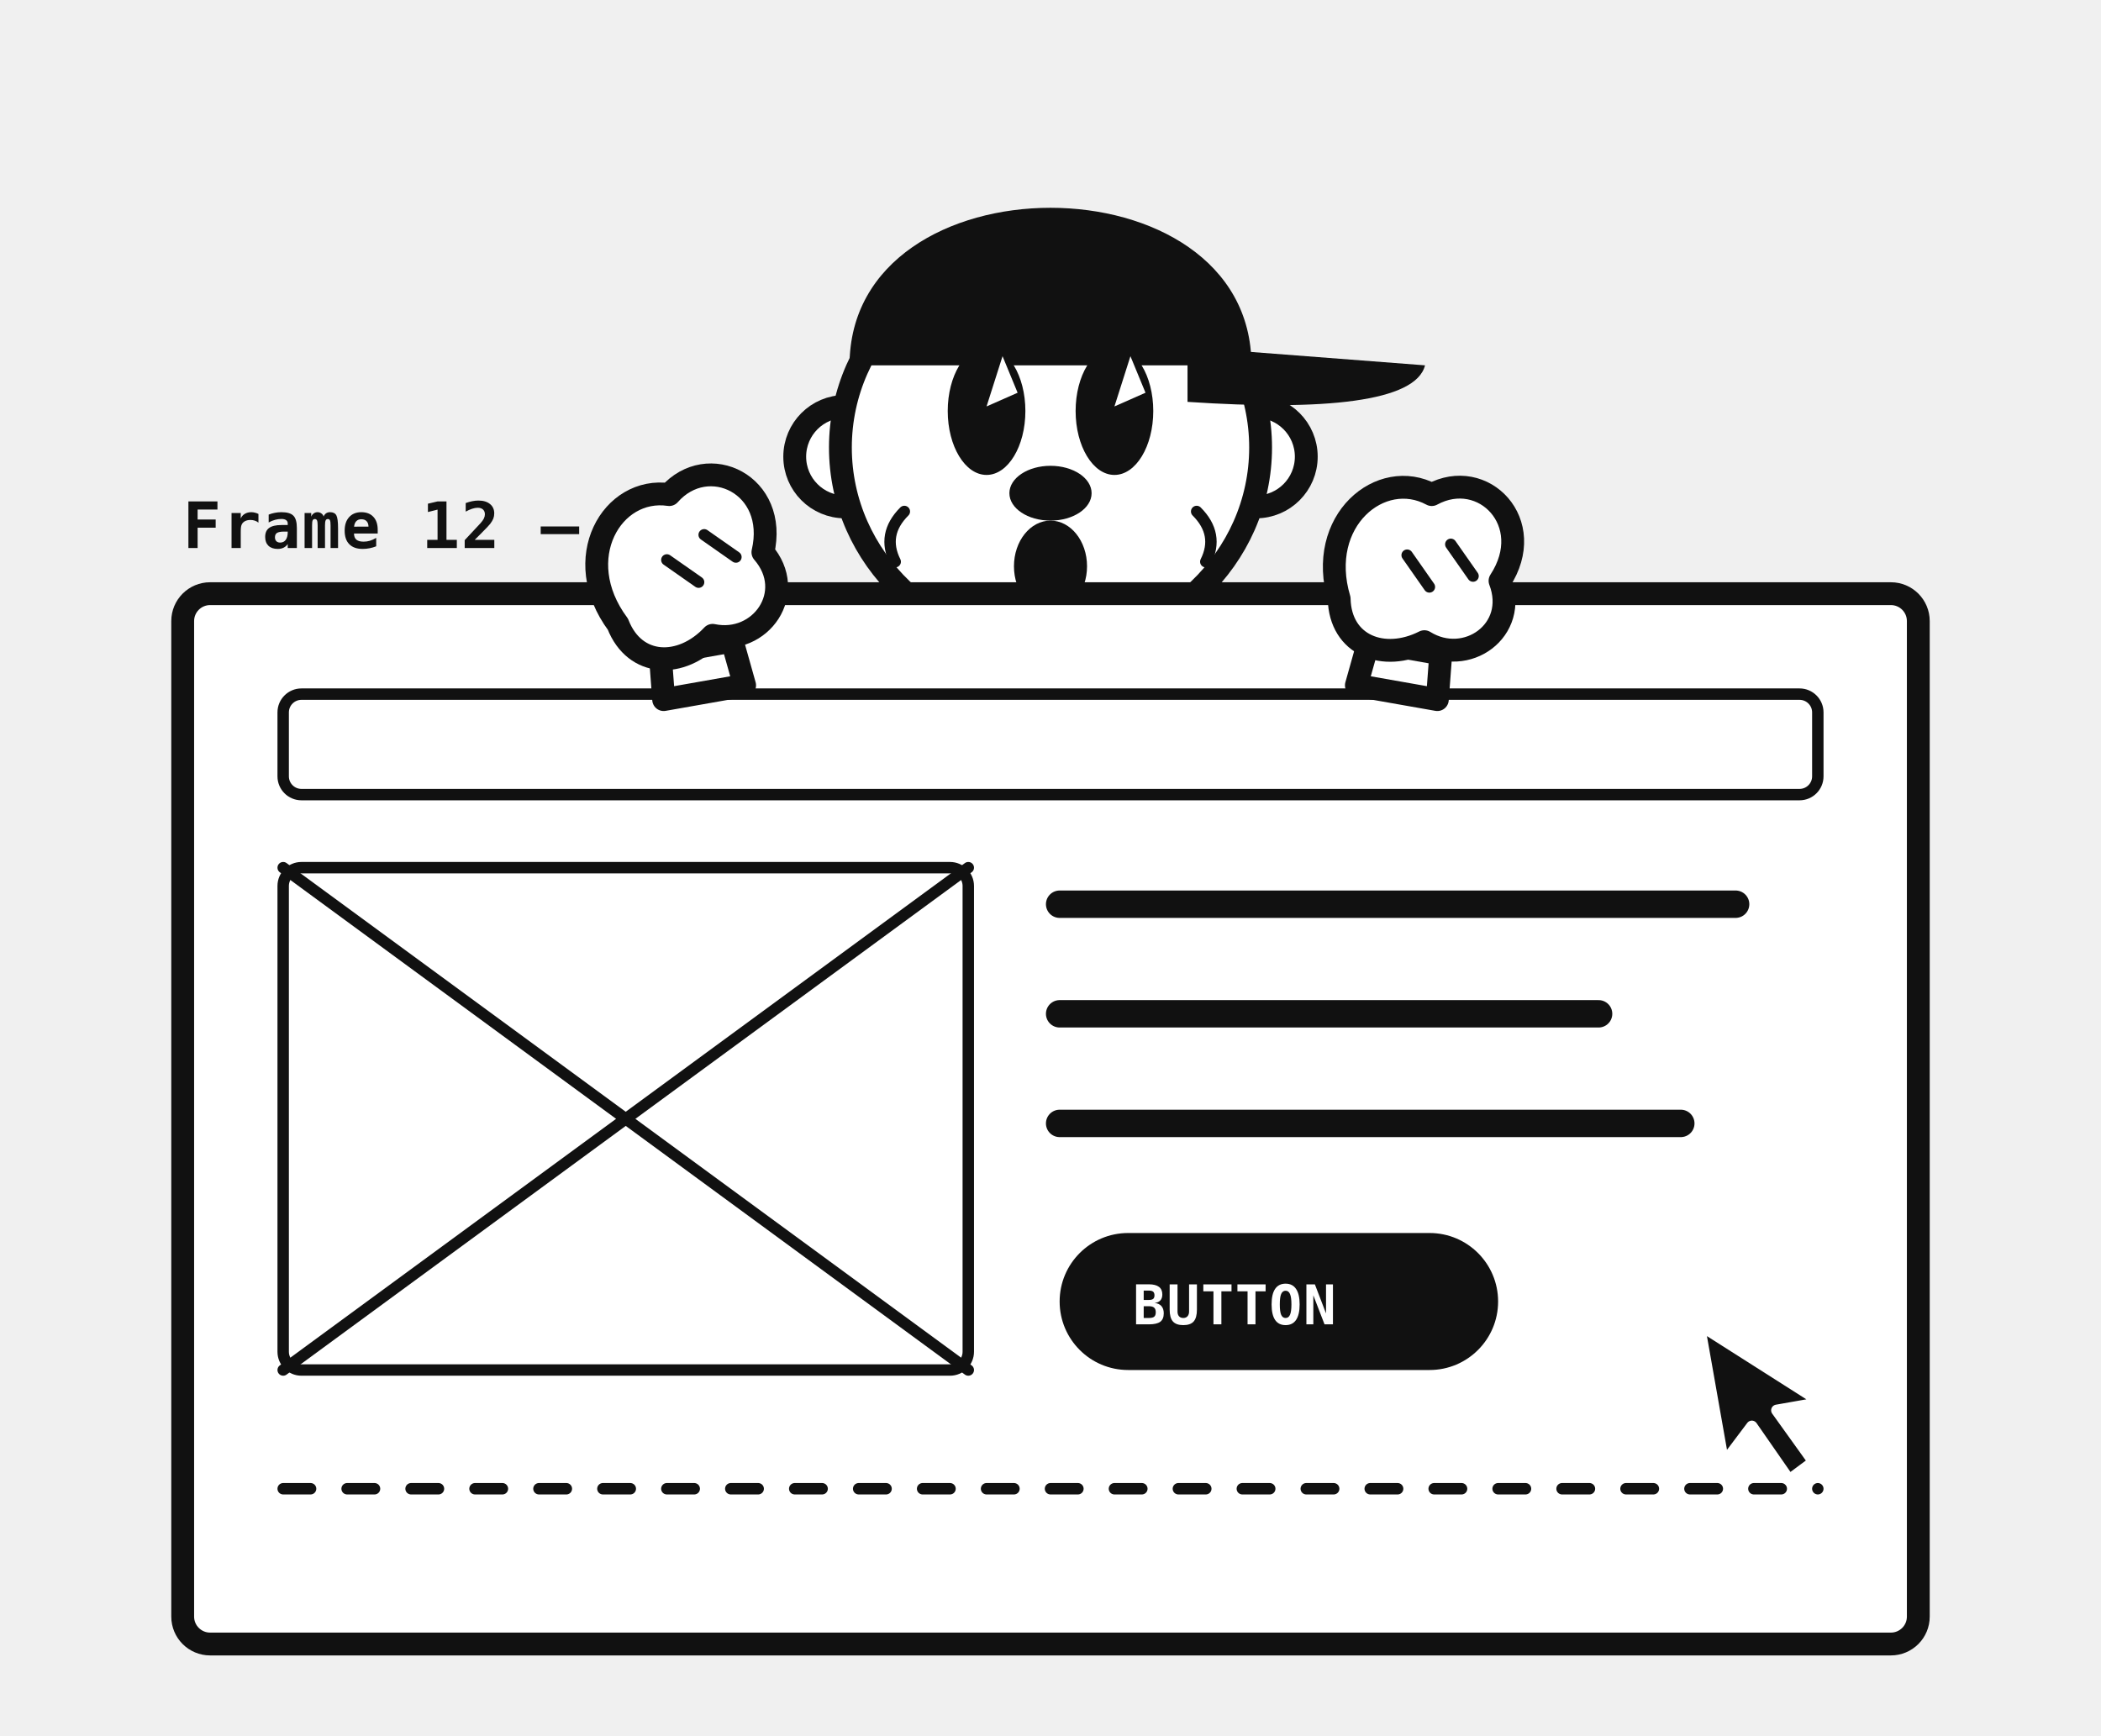
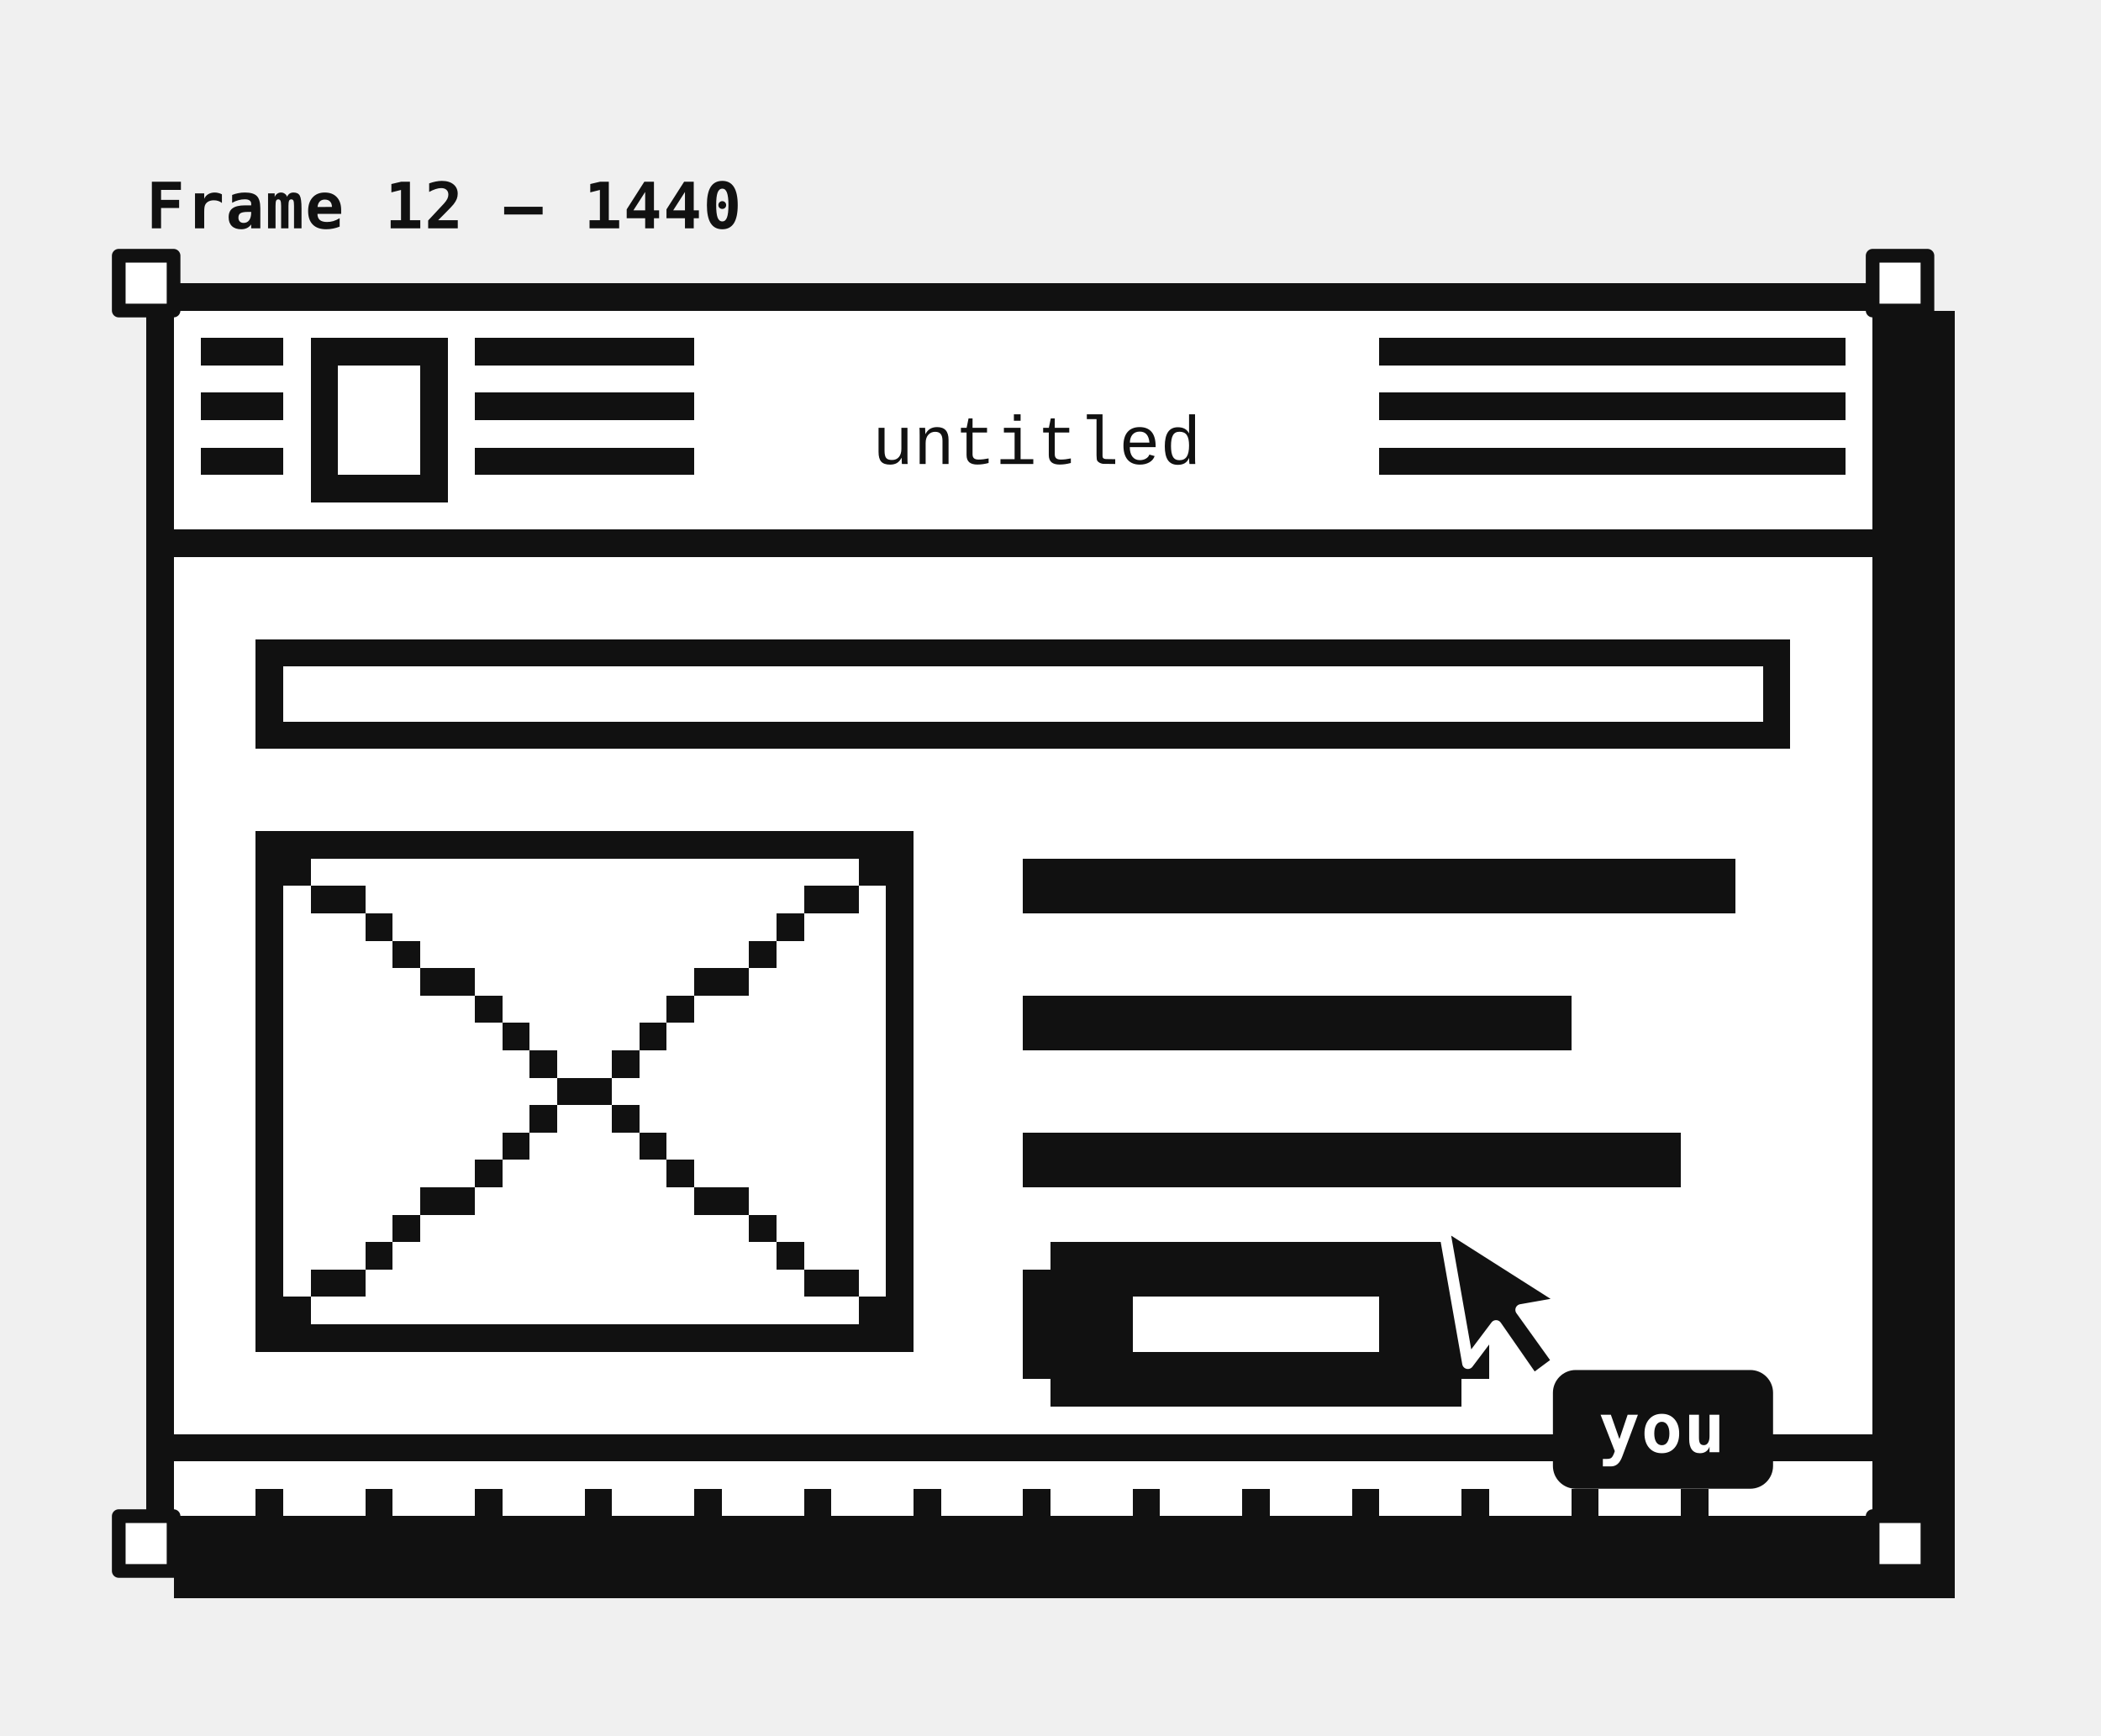
- <svg xmlns="http://www.w3.org/2000/svg" viewBox="0 0 460 380" role="img" aria-label="Retro cartoon character peeking over a Figma frame containing a wireframe">
+ <svg xmlns="http://www.w3.org/2000/svg" viewBox="0 0 460 380" role="img" aria-label="Pixel-art classic window with a wireframe, selected as a Figma frame">
  <style>
    .k{fill:#111111}
+     .w{fill:#ffffff}
    .p{fill:#ffffff;stroke:#111111;stroke-width:5;stroke-linejoin:round;stroke-linecap:round}
    .l{fill:none;stroke:#111111;stroke-width:5;stroke-linecap:round;stroke-linejoin:round}
    .t{fill:none;stroke:#111111;stroke-width:2.5;stroke-linecap:round}
    .d{fill:none;stroke:#111111;stroke-width:3;stroke-dasharray:2 10;stroke-linecap:round}
-     .n{fill:none;stroke:#111111;stroke-width:11;stroke-linecap:round;stroke-linejoin:round}
-     .w{fill:#ffffff}
    .tx{font:600 15px 'DM Mono',ui-monospace,monospace;fill:#ffffff;letter-spacing:.02em}
    .tk{font:600 15px 'DM Mono',ui-monospace,monospace;fill:#111111;letter-spacing:.02em}
+     .px{font:400 16px 'Silkscreen','Courier New',monospace;fill:#111111}
  </style>
-   <g transform="translate(230 98) scale(1 1)">
-     <circle class="p" cx="-45" cy="2" r="11" />
-     <circle class="p" cx="45" cy="2" r="11" />
-     <ellipse class="p" cx="0" cy="0" rx="46" ry="44" />
-     <path class="k" d="M-44 -18 C-44 -64 44 -64 44 -18Z" />
-     <path class="k" d="M30 -22 L82 -18 C80 -10 60 -8 30 -10Z" />
-     <g class="pupil">
-       <ellipse class="k" cx="-14" cy="-8" rx="8.5" ry="14" />
-       <ellipse class="k" cx="14" cy="-8" rx="8.5" ry="14" />
-       <path class="w" d="M-14 -9 L-10.5 -20 L-7.2 -12Z" />
-       <path class="w" d="M14 -9 L17.5 -20 L20.8 -12Z" />
-     </g>
-     <ellipse class="k" cx="0" cy="10" rx="9" ry="6" />
-     <ellipse class="k" cx="0" cy="26" rx="8" ry="10" />
-     <path class="t" d="M-32 14 q-5 5 -2 11" />
-     <path class="t" d="M32 14 q5 5 2 11" />
+   <text x="32" y="50" class="tk" style="font-size:14px">Frame 12 — 1440</text>
+   <g transform="translate(32 62) scale(6)" shape-rendering="crispEdges">
+     <path class="w" d="M1 1h62v1h-62zM1 2h1v1h-1zM5 2h1v1h-1zM11 2h1v1h-1zM20 2h25v1h-25zM62 2h1v1h-1zM1 3h5v1h-5zM7 3h3v1h-3zM11 3h52v1h-52zM1 4h1v1h-1zM5 4h1v1h-1zM7 4h3v1h-3zM11 4h1v1h-1zM20 4h25v1h-25zM62 4h1v1h-1zM1 5h5v1h-5zM7 5h3v1h-3zM11 5h52v1h-52zM1 6h1v1h-1zM5 6h1v1h-1zM7 6h3v1h-3zM11 6h1v1h-1zM20 6h25v1h-25zM62 6h1v1h-1zM1 7h5v1h-5zM11 7h52v1h-52zM1 8h62v1h-62zM1 10h62v1h-62zM1 11h62v1h-62zM1 12h62v1h-62zM1 13h3v1h-3zM60 13h3v1h-3zM1 14h3v1h-3zM5 14h54v1h-54zM60 14h3v1h-3zM1 15h3v1h-3zM5 15h54v1h-54zM60 15h3v1h-3zM1 16h3v1h-3zM60 16h3v1h-3zM1 17h62v1h-62zM1 18h62v1h-62zM1 19h62v1h-62zM1 20h3v1h-3zM28 20h35v1h-35zM1 21h3v1h-3zM6 21h20v1h-20zM28 21h4v1h-4zM58 21h5v1h-5zM1 22h3v1h-3zM5 22h1v1h-1zM8 22h16v1h-16zM26 22h1v1h-1zM28 22h4v1h-4zM58 22h5v1h-5zM1 23h3v1h-3zM5 23h3v1h-3zM9 23h14v1h-14zM24 23h3v1h-3zM28 23h35v1h-35zM1 24h3v1h-3zM5 24h4v1h-4zM10 24h12v1h-12zM23 24h4v1h-4zM28 24h35v1h-35zM1 25h3v1h-3zM5 25h5v1h-5zM12 25h8v1h-8zM22 25h5v1h-5zM28 25h35v1h-35zM1 26h3v1h-3zM5 26h7v1h-7zM13 26h6v1h-6zM20 26h7v1h-7zM28 26h4v1h-4zM52 26h11v1h-11zM1 27h3v1h-3zM5 27h8v1h-8zM14 27h4v1h-4zM19 27h8v1h-8zM28 27h4v1h-4zM52 27h11v1h-11zM1 28h3v1h-3zM5 28h9v1h-9zM15 28h2v1h-2zM18 28h9v1h-9zM28 28h35v1h-35zM1 29h3v1h-3zM5 29h10v1h-10zM17 29h10v1h-10zM28 29h35v1h-35zM1 30h3v1h-3zM5 30h9v1h-9zM15 30h2v1h-2zM18 30h9v1h-9zM28 30h35v1h-35zM1 31h3v1h-3zM5 31h8v1h-8zM14 31h4v1h-4zM19 31h8v1h-8zM28 31h4v1h-4zM56 31h7v1h-7zM1 32h3v1h-3zM5 32h7v1h-7zM13 32h6v1h-6zM20 32h7v1h-7zM28 32h4v1h-4zM56 32h7v1h-7zM1 33h3v1h-3zM5 33h5v1h-5zM12 33h8v1h-8zM22 33h5v1h-5zM28 33h35v1h-35zM1 34h3v1h-3zM5 34h4v1h-4zM10 34h12v1h-12zM23 34h4v1h-4zM28 34h35v1h-35zM1 35h3v1h-3zM5 35h3v1h-3zM9 35h14v1h-14zM24 35h3v1h-3zM28 35h5v1h-5zM48 35h15v1h-15zM1 36h3v1h-3zM5 36h1v1h-1zM8 36h16v1h-16zM26 36h1v1h-1zM28 36h4v1h-4zM49 36h14v1h-14zM1 37h3v1h-3zM6 37h20v1h-20zM28 37h4v1h-4zM36 37h9v1h-9zM49 37h14v1h-14zM1 38h3v1h-3zM28 38h4v1h-4zM36 38h9v1h-9zM49 38h14v1h-14zM1 39h31v1h-31zM49 39h14v1h-14zM1 40h32v1h-32zM48 40h15v1h-15zM1 41h62v1h-62zM1 43h62v1h-62zM1 44h3v1h-3zM5 44h3v1h-3zM9 44h3v1h-3zM13 44h3v1h-3zM17 44h3v1h-3zM21 44h3v1h-3zM25 44h3v1h-3zM29 44h3v1h-3zM33 44h3v1h-3zM37 44h3v1h-3zM41 44h3v1h-3zM45 44h3v1h-3zM49 44h3v1h-3zM53 44h3v1h-3zM57 44h6v1h-6z" />
+     <path class="k" d="M0 0h64v1h-64zM0 1h1v1h-1zM63 1h3v1h-3zM0 2h1v1h-1zM2 2h3v1h-3zM6 2h5v1h-5zM12 2h8v1h-8zM45 2h17v1h-17zM63 2h3v1h-3zM0 3h1v1h-1zM6 3h1v1h-1zM10 3h1v1h-1zM63 3h3v1h-3zM0 4h1v1h-1zM2 4h3v1h-3zM6 4h1v1h-1zM10 4h1v1h-1zM12 4h8v1h-8zM45 4h17v1h-17zM63 4h3v1h-3zM0 5h1v1h-1zM6 5h1v1h-1zM10 5h1v1h-1zM63 5h3v1h-3zM0 6h1v1h-1zM2 6h3v1h-3zM6 6h1v1h-1zM10 6h1v1h-1zM12 6h8v1h-8zM45 6h17v1h-17zM63 6h3v1h-3zM0 7h1v1h-1zM6 7h5v1h-5zM63 7h3v1h-3zM0 8h1v1h-1zM63 8h3v1h-3zM0 9h66v1h-66zM0 10h1v1h-1zM63 10h3v1h-3zM0 11h1v1h-1zM63 11h3v1h-3zM0 12h1v1h-1zM63 12h3v1h-3zM0 13h1v1h-1zM4 13h56v1h-56zM63 13h3v1h-3zM0 14h1v1h-1zM4 14h1v1h-1zM59 14h1v1h-1zM63 14h3v1h-3zM0 15h1v1h-1zM4 15h1v1h-1zM59 15h1v1h-1zM63 15h3v1h-3zM0 16h1v1h-1zM4 16h56v1h-56zM63 16h3v1h-3zM0 17h1v1h-1zM63 17h3v1h-3zM0 18h1v1h-1zM63 18h3v1h-3zM0 19h1v1h-1zM63 19h3v1h-3zM0 20h1v1h-1zM4 20h24v1h-24zM63 20h3v1h-3zM0 21h1v1h-1zM4 21h2v1h-2zM26 21h2v1h-2zM32 21h26v1h-26zM63 21h3v1h-3zM0 22h1v1h-1zM4 22h1v1h-1zM6 22h2v1h-2zM24 22h2v1h-2zM27 22h1v1h-1zM32 22h26v1h-26zM63 22h3v1h-3zM0 23h1v1h-1zM4 23h1v1h-1zM8 23h1v1h-1zM23 23h1v1h-1zM27 23h1v1h-1zM63 23h3v1h-3zM0 24h1v1h-1zM4 24h1v1h-1zM9 24h1v1h-1zM22 24h1v1h-1zM27 24h1v1h-1zM63 24h3v1h-3zM0 25h1v1h-1zM4 25h1v1h-1zM10 25h2v1h-2zM20 25h2v1h-2zM27 25h1v1h-1zM63 25h3v1h-3zM0 26h1v1h-1zM4 26h1v1h-1zM12 26h1v1h-1zM19 26h1v1h-1zM27 26h1v1h-1zM32 26h20v1h-20zM63 26h3v1h-3zM0 27h1v1h-1zM4 27h1v1h-1zM13 27h1v1h-1zM18 27h1v1h-1zM27 27h1v1h-1zM32 27h20v1h-20zM63 27h3v1h-3zM0 28h1v1h-1zM4 28h1v1h-1zM14 28h1v1h-1zM17 28h1v1h-1zM27 28h1v1h-1zM63 28h3v1h-3zM0 29h1v1h-1zM4 29h1v1h-1zM15 29h2v1h-2zM27 29h1v1h-1zM63 29h3v1h-3zM0 30h1v1h-1zM4 30h1v1h-1zM14 30h1v1h-1zM17 30h1v1h-1zM27 30h1v1h-1zM63 30h3v1h-3zM0 31h1v1h-1zM4 31h1v1h-1zM13 31h1v1h-1zM18 31h1v1h-1zM27 31h1v1h-1zM32 31h24v1h-24zM63 31h3v1h-3zM0 32h1v1h-1zM4 32h1v1h-1zM12 32h1v1h-1zM19 32h1v1h-1zM27 32h1v1h-1zM32 32h24v1h-24zM63 32h3v1h-3zM0 33h1v1h-1zM4 33h1v1h-1zM10 33h2v1h-2zM20 33h2v1h-2zM27 33h1v1h-1zM63 33h3v1h-3zM0 34h1v1h-1zM4 34h1v1h-1zM9 34h1v1h-1zM22 34h1v1h-1zM27 34h1v1h-1zM63 34h3v1h-3zM0 35h1v1h-1zM4 35h1v1h-1zM8 35h1v1h-1zM23 35h1v1h-1zM27 35h1v1h-1zM33 35h15v1h-15zM63 35h3v1h-3zM0 36h1v1h-1zM4 36h1v1h-1zM6 36h2v1h-2zM24 36h2v1h-2zM27 36h1v1h-1zM32 36h17v1h-17zM63 36h3v1h-3zM0 37h1v1h-1zM4 37h2v1h-2zM26 37h2v1h-2zM32 37h4v1h-4zM45 37h4v1h-4zM63 37h3v1h-3zM0 38h1v1h-1zM4 38h24v1h-24zM32 38h4v1h-4zM45 38h4v1h-4zM63 38h3v1h-3zM0 39h1v1h-1zM32 39h17v1h-17zM63 39h3v1h-3zM0 40h1v1h-1zM33 40h15v1h-15zM63 40h3v1h-3zM0 41h1v1h-1zM63 41h3v1h-3zM0 42h66v1h-66zM0 43h1v1h-1zM63 43h3v1h-3zM0 44h1v1h-1zM4 44h1v1h-1zM8 44h1v1h-1zM12 44h1v1h-1zM16 44h1v1h-1zM20 44h1v1h-1zM24 44h1v1h-1zM28 44h1v1h-1zM32 44h1v1h-1zM36 44h1v1h-1zM40 44h1v1h-1zM44 44h1v1h-1zM48 44h1v1h-1zM52 44h1v1h-1zM56 44h1v1h-1zM63 44h3v1h-3zM0 45h66v1h-66zM1 46h65v1h-65zM1 47h65v1h-65z" />
  </g>
-   <rect class="p" x="40" y="130" width="380" height="230" rx="6" />
-   <text x="40" y="120" class="tk" style="font-size:14px">Frame 12 — 1440</text>
-   <g transform="translate(150 128) rotate(-10) scale(1)">
-     <path class="p" d="M-8 14 L8 14 L9 24 L-9 24Z" />
-     <path class="p" d="M-16 6 C-24 -10 -12 -24 0 -20 C10 -28 24 -18 18 -4 C24 6 14 16 4 12 C-4 18 -14 16 -16 6Z" />
-     <path class="t" d="M-3 -6 l6 6 M6 -10 l6 6" />
-   </g>
-   <g transform="translate(310 128) rotate(10) scale(1)">
-     <path class="p" d="M-8 14 L8 14 L9 24 L-9 24Z" />
-     <path class="p" d="M-16 6 C-24 -10 -12 -24 0 -20 C10 -28 24 -18 18 -4 C24 6 14 16 4 12 C-4 18 -14 16 -16 6Z" />
-     <path class="t" d="M-3 -6 l6 6 M6 -10 l6 6" />
-   </g>
-   <rect class="t" x="62" y="152" width="336" height="22" rx="4" />
-   <rect class="t" x="62" y="190" width="150" height="110" rx="4" />
-   <path class="t" d="M62 190 L212 300 M212 190 L62 300" />
-   <path class="l" d="M232 198 H380 M232 222 H350 M232 246 H368" style="stroke-width:6" />
-   <rect class="k" x="232" y="270" width="96" height="30" rx="15" />
-   <text x="248" y="290" class="tx" style="font-size:12px">BUTTON</text>
-   <path class="t" d="M62 326 H398" style="stroke-dasharray:6 8" />
-   <g transform="translate(372 290) rotate(-10) scale(0.5)">
+   <text x="227" y="101.6" text-anchor="middle" class="px" style="font-size:15px">untitled</text>
+   <rect class="p" x="26" y="56" width="12" height="12" style="stroke-width:3" />
+   <rect class="p" x="410" y="56" width="12" height="12" style="stroke-width:3" />
+   <rect class="p" x="26" y="332" width="12" height="12" style="stroke-width:3" />
+   <rect class="p" x="410" y="332" width="12" height="12" style="stroke-width:3" />
+   <g transform="translate(316 268) rotate(-10) scale(0.5)">
    <path class="k" d="M0 0 L0 62 L15 48 L27 74 L39 68 L27 43 L47 43 Z" stroke="#ffffff" stroke-width="5" stroke-linejoin="round" />
  </g>
+   <g transform="translate(340 300)">
+     <rect x="0" y="0" width="48.2" height="26" rx="5" class="k" />
+     <text x="10" y="18" class="tx">you</text>
+   </g>
</svg>
